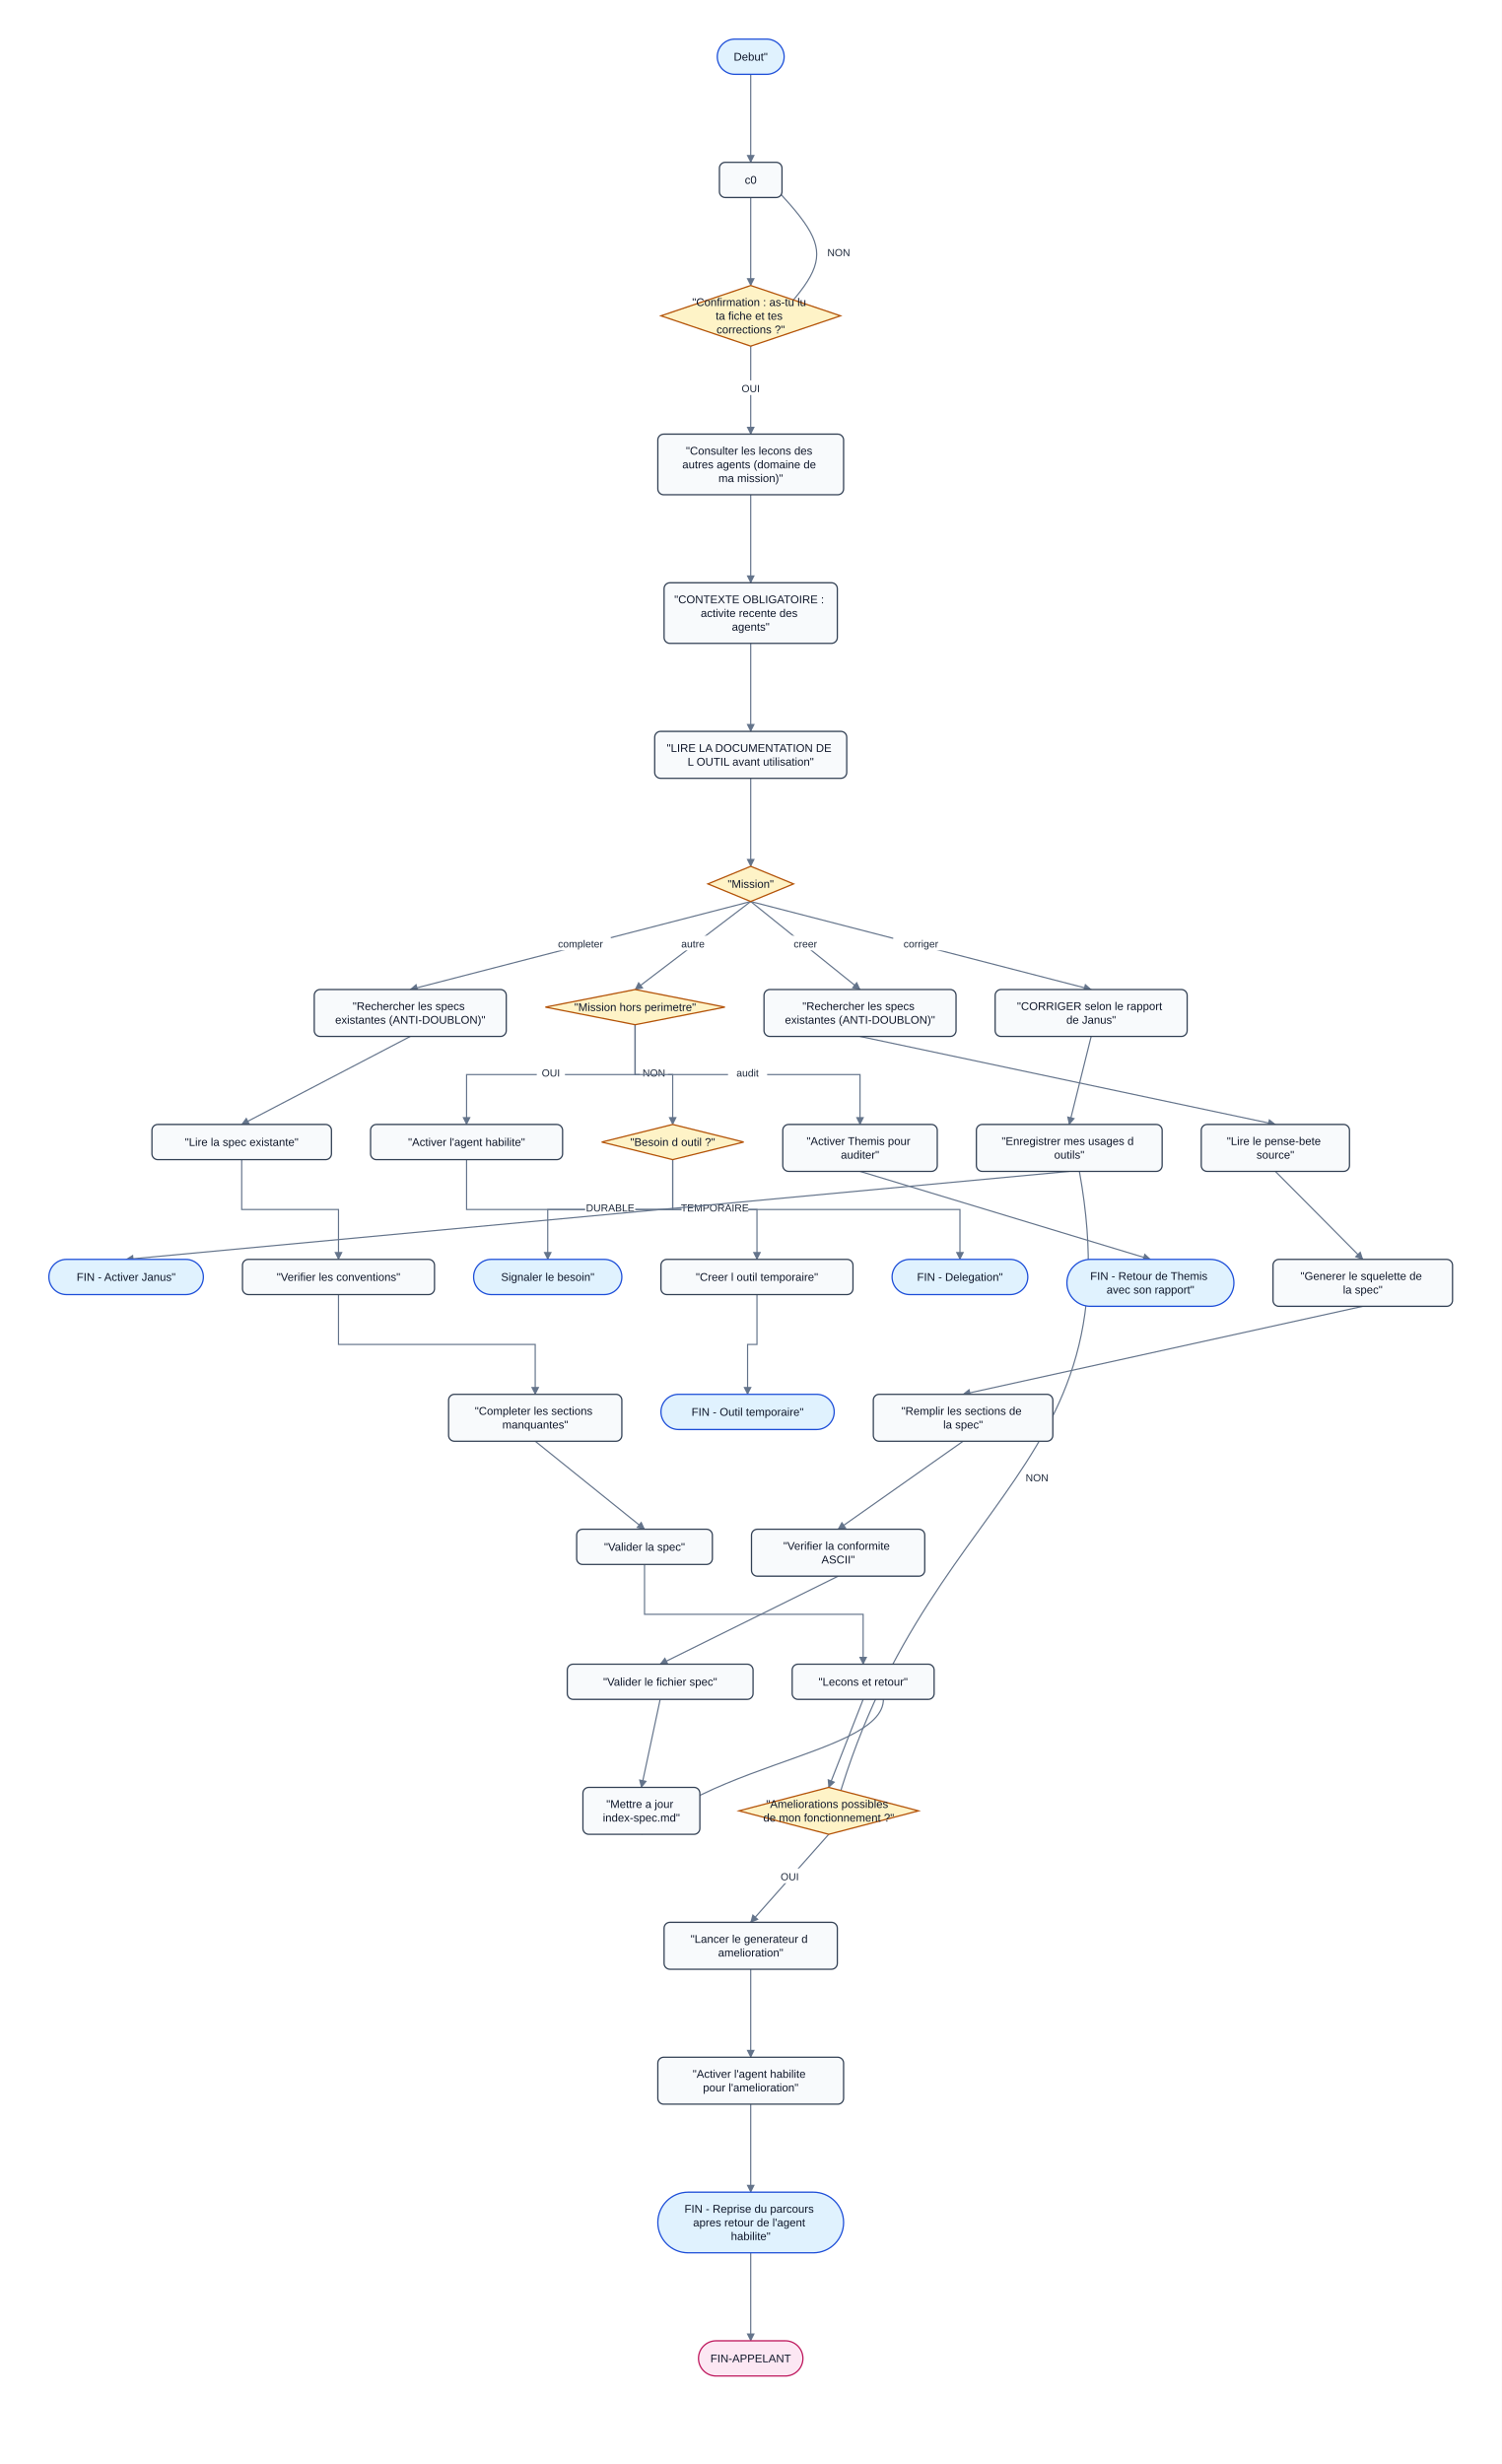
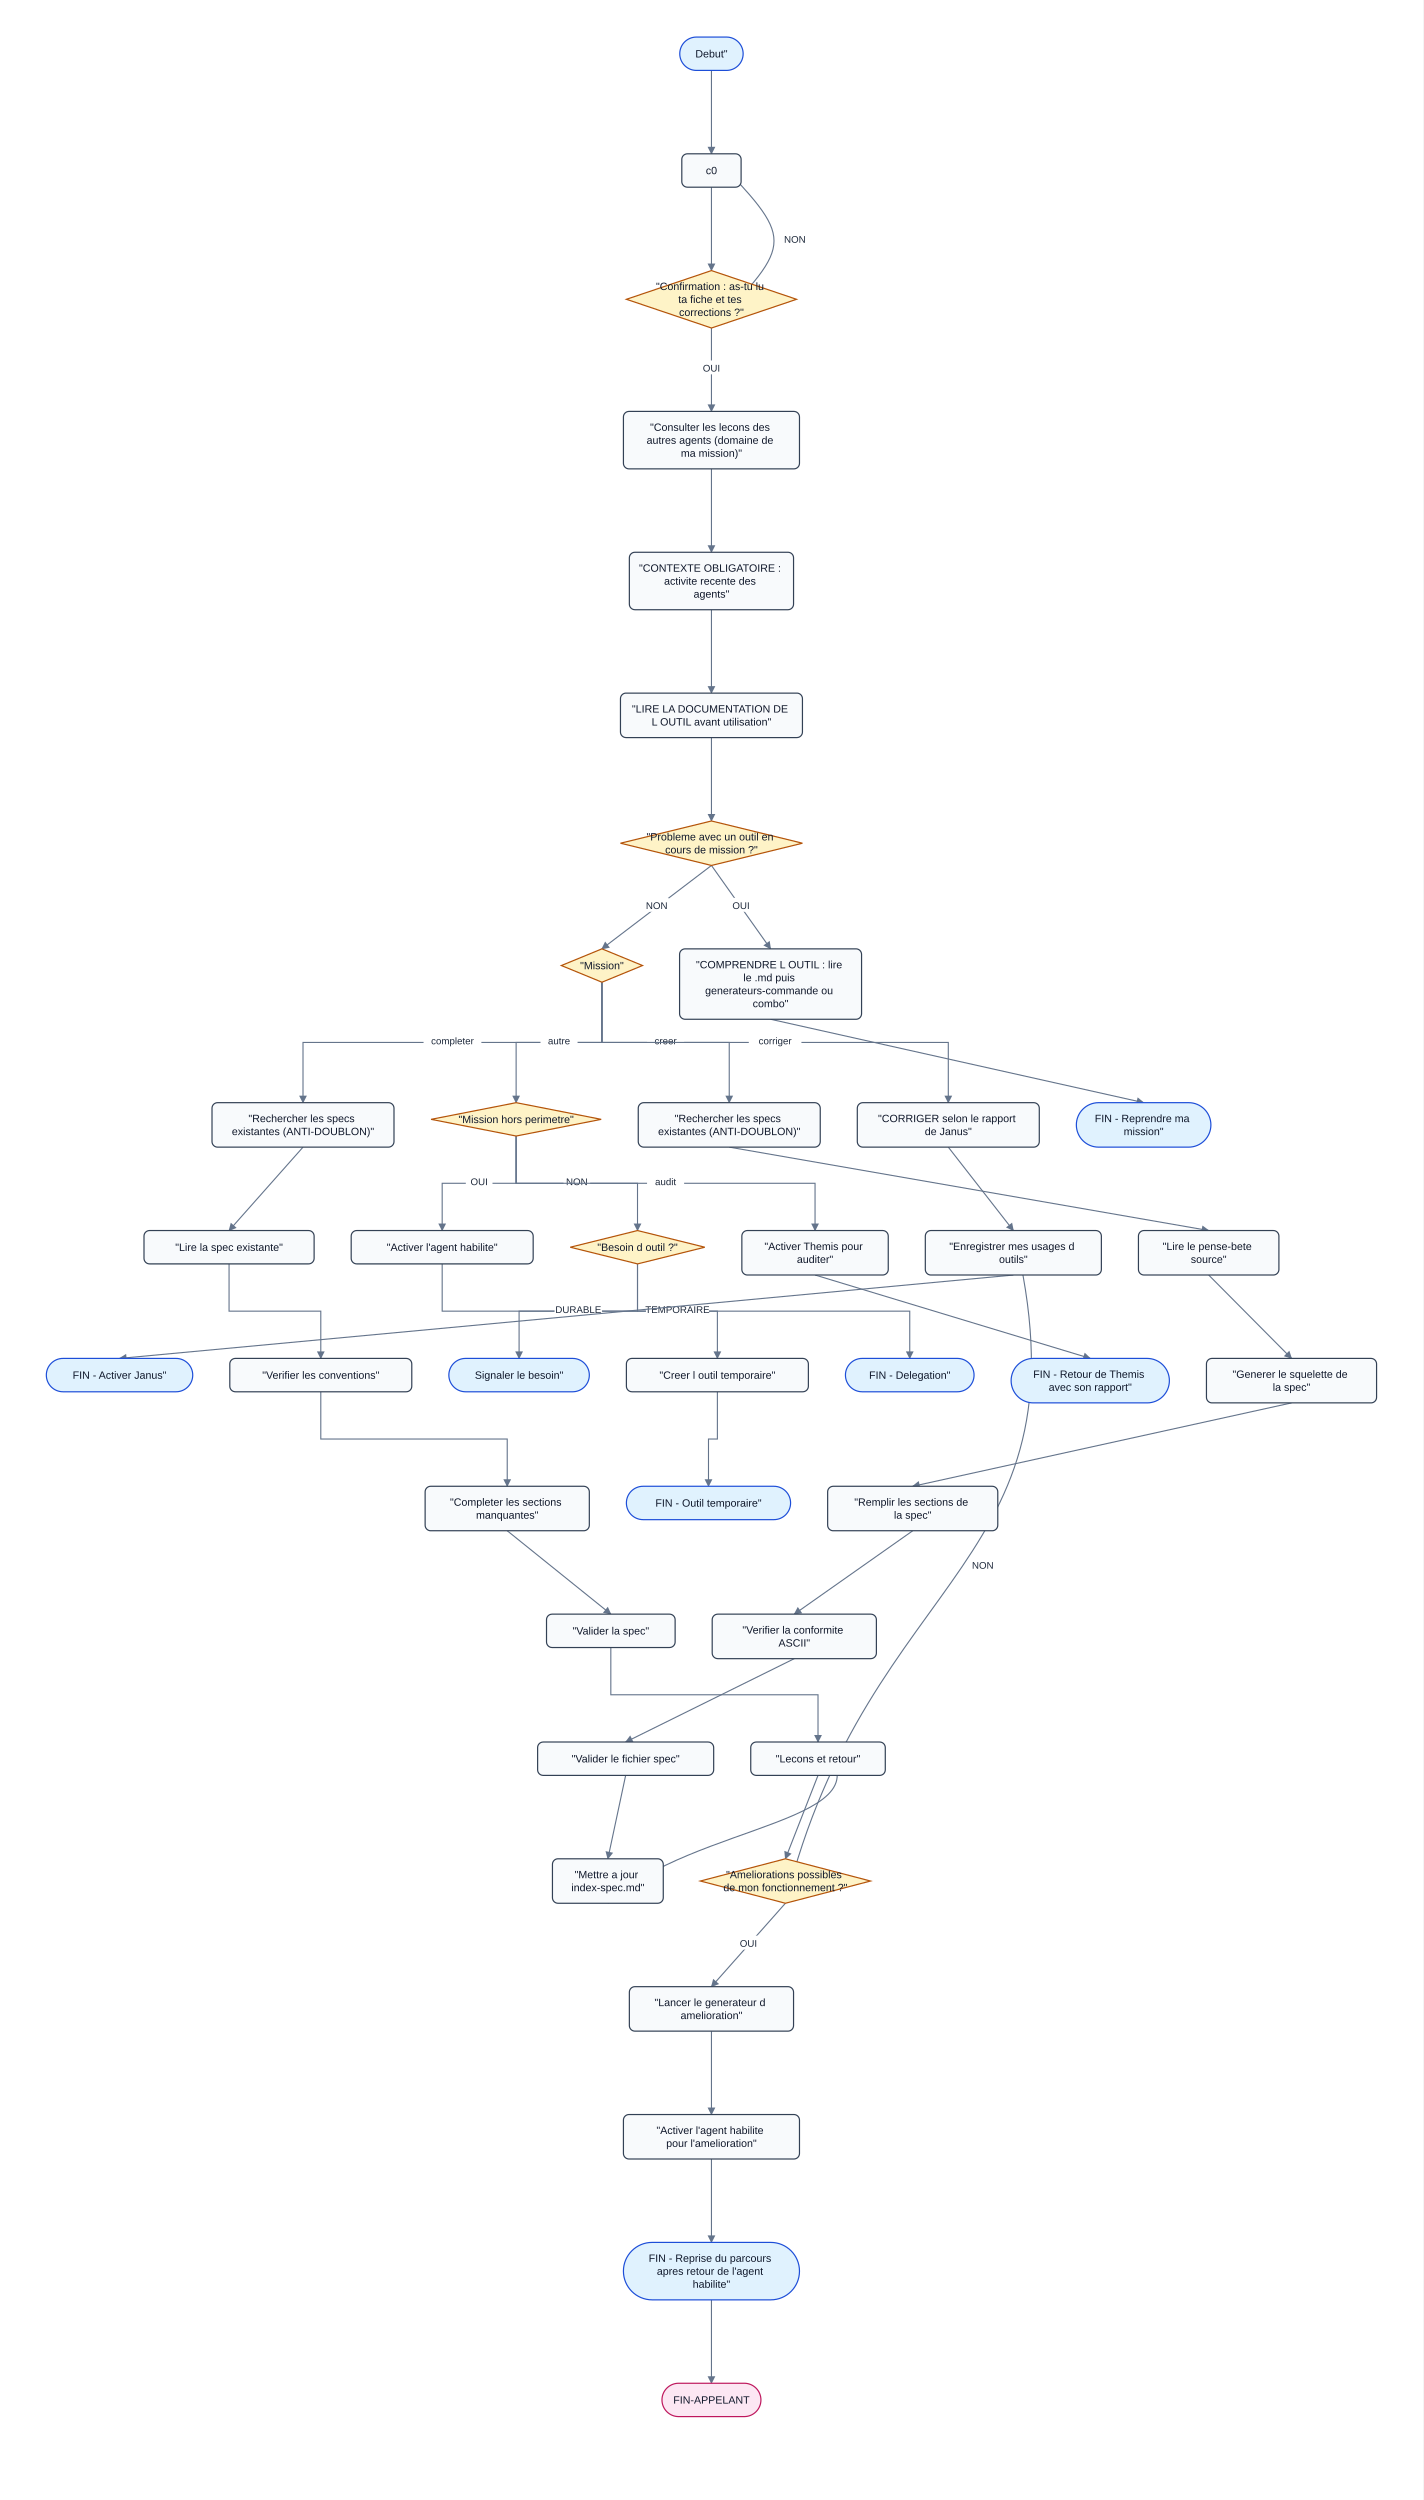
- <svg xmlns="http://www.w3.org/2000/svg" width="1536" height="2520" viewBox="0 0 1536 2520" font-family="Arial, Helvetica, sans-serif">
+ <svg xmlns="http://www.w3.org/2000/svg" width="1536" height="2698" viewBox="0 0 1536 2698" font-family="Arial, Helvetica, sans-serif">
  <defs>
    <marker id="fleche" viewBox="0 0 10 10" refX="9" refY="5" markerWidth="7" markerHeight="7" orient="auto-start-reverse">
      <path d="M 0 0 L 10 5 L 0 10 z" fill="#64748b" />
    </marker>
  </defs>
-   <rect width="1536" height="2520" fill="#ffffff" />
+   <rect width="1536" height="2698" fill="#ffffff" />
  <path d="M 767.8 76.0 L 767.8 166.0" fill="none" stroke="#64748b" stroke-width="1.2" marker-end="url(#fleche)" />
  <path d="M 767.8 202.0 L 767.8 292.0" fill="none" stroke="#64748b" stroke-width="1.2" marker-end="url(#fleche)" />
  <path d="M 767.8 354.0 L 767.8 444.0" fill="none" stroke="#64748b" stroke-width="1.2" marker-end="url(#fleche)" />
  <rect x="753.4" y="389.0" width="28.8" height="15" rx="3" fill="#ffffff" stroke="none" />
  <text x="767.8" y="401.0" text-anchor="middle" font-size="10.5" fill="#1e293b">OUI</text>
  <path d="M 767.8 354.0 C 857.8 260.0, 857.8 260.0, 767.8 166.0" fill="none" stroke="#64748b" stroke-width="1.2" marker-end="url(#fleche)" />
  <rect x="843.4" y="250.0" width="28.8" height="15" rx="3" fill="#ffffff" stroke="none" />
  <text x="857.8" y="262.0" text-anchor="middle" font-size="10.5" fill="#1e293b">NON</text>
  <path d="M 767.8 658.0 L 767.8 748.0" fill="none" stroke="#64748b" stroke-width="1.2" marker-end="url(#fleche)" />
  <path d="M 767.8 796.0 L 767.8 886.0" fill="none" stroke="#64748b" stroke-width="1.2" marker-end="url(#fleche)" />
  <path d="M 767.8 506.0 L 767.8 596.0" fill="none" stroke="#64748b" stroke-width="1.2" marker-end="url(#fleche)" />
-   <path d="M 767.8 922.0 L 879.6 1012.0" fill="none" stroke="#64748b" stroke-width="1.2" marker-end="url(#fleche)" />
-   <rect x="803.7" y="957.0" width="40.0" height="15" rx="3" fill="#ffffff" stroke="none" />
-   <text x="823.7" y="969.0" text-anchor="middle" font-size="10.5" fill="#1e293b">creer</text>
-   <path d="M 767.8 922.0 L 419.6 1012.0" fill="none" stroke="#64748b" stroke-width="1.2" marker-end="url(#fleche)" />
-   <rect x="562.5" y="957.0" width="62.4" height="15" rx="3" fill="#ffffff" stroke="none" />
-   <text x="593.7" y="969.0" text-anchor="middle" font-size="10.5" fill="#1e293b">completer</text>
-   <path d="M 767.8 922.0 L 649.6 1012.0" fill="none" stroke="#64748b" stroke-width="1.2" marker-end="url(#fleche)" />
-   <rect x="688.7" y="957.0" width="40.0" height="15" rx="3" fill="#ffffff" stroke="none" />
-   <text x="708.7" y="969.0" text-anchor="middle" font-size="10.5" fill="#1e293b">autre</text>
-   <path d="M 767.8 922.0 L 1116.0 1012.0" fill="none" stroke="#64748b" stroke-width="1.2" marker-end="url(#fleche)" />
-   <rect x="913.5" y="957.0" width="56.8" height="15" rx="3" fill="#ffffff" stroke="none" />
-   <text x="941.9" y="969.0" text-anchor="middle" font-size="10.5" fill="#1e293b">corriger</text>
-   <path d="M 419.6 1060.0 L 247.2 1150.0" fill="none" stroke="#64748b" stroke-width="1.2" marker-end="url(#fleche)" />
-   <path d="M 247.2 1186.0 V 1237.0 H 346.2 V 1288.0" fill="none" stroke="#64748b" stroke-width="1.2" marker-end="url(#fleche)" />
-   <path d="M 346.2 1324.0 V 1375.0 H 547.4 V 1426.0" fill="none" stroke="#64748b" stroke-width="1.2" marker-end="url(#fleche)" />
-   <path d="M 547.4 1474.0 L 659.2 1564.0" fill="none" stroke="#64748b" stroke-width="1.2" marker-end="url(#fleche)" />
-   <path d="M 659.2 1600.0 V 1651.0 H 882.8 V 1702.0" fill="none" stroke="#64748b" stroke-width="1.2" marker-end="url(#fleche)" />
-   <path d="M 649.6 1048.0 V 1099.0 H 477.2 V 1150.0" fill="none" stroke="#64748b" stroke-width="1.2" marker-end="url(#fleche)" />
-   <rect x="549.0" y="1089.0" width="28.8" height="15" rx="3" fill="#ffffff" stroke="none" />
-   <text x="563.4" y="1101.0" text-anchor="middle" font-size="10.5" fill="#1e293b">OUI</text>
-   <path d="M 649.6 1048.0 V 1099.0 H 688.0 V 1150.0" fill="none" stroke="#64748b" stroke-width="1.2" marker-end="url(#fleche)" />
-   <rect x="654.4" y="1089.0" width="28.8" height="15" rx="3" fill="#ffffff" stroke="none" />
-   <text x="668.8" y="1101.0" text-anchor="middle" font-size="10.5" fill="#1e293b">NON</text>
-   <path d="M 649.6 1048.0 V 1099.0 H 879.6 V 1150.0" fill="none" stroke="#64748b" stroke-width="1.2" marker-end="url(#fleche)" />
-   <rect x="744.6" y="1089.0" width="40.0" height="15" rx="3" fill="#ffffff" stroke="none" />
-   <text x="764.6" y="1101.0" text-anchor="middle" font-size="10.5" fill="#1e293b">audit</text>
-   <path d="M 477.2 1186.0 V 1237.0 H 981.8 V 1288.0" fill="none" stroke="#64748b" stroke-width="1.2" marker-end="url(#fleche)" />
-   <path d="M 879.6 1060.0 L 1304.4 1150.0" fill="none" stroke="#64748b" stroke-width="1.2" marker-end="url(#fleche)" />
-   <path d="M 688.0 1186.0 V 1237.0 H 774.2 V 1288.0" fill="none" stroke="#64748b" stroke-width="1.2" marker-end="url(#fleche)" />
-   <rect x="697.1" y="1227.0" width="68.0" height="15" rx="3" fill="#ffffff" stroke="none" />
-   <text x="731.1" y="1239.0" text-anchor="middle" font-size="10.5" fill="#1e293b">TEMPORAIRE</text>
-   <path d="M 688.0 1186.0 V 1237.0 H 560.2 V 1288.0" fill="none" stroke="#64748b" stroke-width="1.2" marker-end="url(#fleche)" />
-   <rect x="598.5" y="1227.0" width="51.2" height="15" rx="3" fill="#ffffff" stroke="none" />
-   <text x="624.1" y="1239.0" text-anchor="middle" font-size="10.5" fill="#1e293b">DURABLE</text>
-   <path d="M 774.2 1324.0 V 1375.0 H 764.6 V 1426.0" fill="none" stroke="#64748b" stroke-width="1.2" marker-end="url(#fleche)" />
-   <path d="M 879.6 1198.0 L 1176.6 1288.0" fill="none" stroke="#64748b" stroke-width="1.2" marker-end="url(#fleche)" />
-   <path d="M 1093.6 1198.0 L 129.0 1288.0" fill="none" stroke="#64748b" stroke-width="1.2" marker-end="url(#fleche)" />
-   <path d="M 1304.4 1198.0 L 1393.8 1288.0" fill="none" stroke="#64748b" stroke-width="1.2" marker-end="url(#fleche)" />
-   <path d="M 1393.8 1336.0 L 985.0 1426.0" fill="none" stroke="#64748b" stroke-width="1.2" marker-end="url(#fleche)" />
-   <path d="M 985.0 1474.0 L 857.2 1564.0" fill="none" stroke="#64748b" stroke-width="1.2" marker-end="url(#fleche)" />
-   <path d="M 857.2 1612.0 L 675.2 1702.0" fill="none" stroke="#64748b" stroke-width="1.2" marker-end="url(#fleche)" />
-   <path d="M 675.2 1738.0 L 656.0 1828.0" fill="none" stroke="#64748b" stroke-width="1.2" marker-end="url(#fleche)" />
-   <path d="M 656.0 1876.0 C 746.0 1789.0, 972.8 1789.0, 882.8 1702.0" fill="none" stroke="#64748b" stroke-width="1.2" marker-end="url(#fleche)" />
-   <path d="M 882.8 1738.0 L 847.6 1828.0" fill="none" stroke="#64748b" stroke-width="1.2" marker-end="url(#fleche)" />
-   <path d="M 847.6 1876.0 L 767.8 1966.0" fill="none" stroke="#64748b" stroke-width="1.2" marker-end="url(#fleche)" />
-   <rect x="793.3" y="1911.0" width="28.8" height="15" rx="3" fill="#ffffff" stroke="none" />
-   <text x="807.7" y="1923.0" text-anchor="middle" font-size="10.5" fill="#1e293b">OUI</text>
-   <path d="M 847.6 1876.0 C 937.6 1513.0, 1183.6 1513.0, 1093.6 1150.0" fill="none" stroke="#64748b" stroke-width="1.2" marker-end="url(#fleche)" />
-   <rect x="1046.2" y="1503.0" width="28.8" height="15" rx="3" fill="#ffffff" stroke="none" />
-   <text x="1060.6" y="1515.0" text-anchor="middle" font-size="10.5" fill="#1e293b">NON</text>
-   <path d="M 767.8 2014.0 L 767.8 2104.0" fill="none" stroke="#64748b" stroke-width="1.2" marker-end="url(#fleche)" />
-   <path d="M 767.8 2152.0 L 767.8 2242.0" fill="none" stroke="#64748b" stroke-width="1.2" marker-end="url(#fleche)" />
-   <path d="M 767.8 2304.0 L 767.8 2394.0" fill="none" stroke="#64748b" stroke-width="1.2" marker-end="url(#fleche)" />
-   <path d="M 1116.0 1060.0 L 1093.6 1150.0" fill="none" stroke="#64748b" stroke-width="1.2" marker-end="url(#fleche)" />
+   <path d="M 649.6 1060.0 V 1125.0 H 787.0 V 1190.0" fill="none" stroke="#64748b" stroke-width="1.2" marker-end="url(#fleche)" />
+   <rect x="698.3" y="1115.0" width="40.0" height="15" rx="3" fill="#ffffff" stroke="none" />
+   <text x="718.3" y="1127.0" text-anchor="middle" font-size="10.5" fill="#1e293b">creer</text>
+   <path d="M 649.6 1060.0 V 1125.0 H 327.0 V 1190.0" fill="none" stroke="#64748b" stroke-width="1.2" marker-end="url(#fleche)" />
+   <rect x="457.1" y="1115.0" width="62.4" height="15" rx="3" fill="#ffffff" stroke="none" />
+   <text x="488.3" y="1127.0" text-anchor="middle" font-size="10.5" fill="#1e293b">completer</text>
+   <path d="M 649.6 1060.0 V 1125.0 H 557.0 V 1190.0" fill="none" stroke="#64748b" stroke-width="1.2" marker-end="url(#fleche)" />
+   <rect x="583.3" y="1115.0" width="40.0" height="15" rx="3" fill="#ffffff" stroke="none" />
+   <text x="603.3" y="1127.0" text-anchor="middle" font-size="10.5" fill="#1e293b">autre</text>
+   <path d="M 649.6 1060.0 V 1125.0 H 1023.4 V 1190.0" fill="none" stroke="#64748b" stroke-width="1.2" marker-end="url(#fleche)" />
+   <rect x="808.1" y="1115.0" width="56.8" height="15" rx="3" fill="#ffffff" stroke="none" />
+   <text x="836.5" y="1127.0" text-anchor="middle" font-size="10.5" fill="#1e293b">corriger</text>
+   <path d="M 327.0 1238.0 L 247.2 1328.0" fill="none" stroke="#64748b" stroke-width="1.2" marker-end="url(#fleche)" />
+   <path d="M 247.2 1364.0 V 1415.0 H 346.2 V 1466.0" fill="none" stroke="#64748b" stroke-width="1.2" marker-end="url(#fleche)" />
+   <path d="M 346.2 1502.0 V 1553.0 H 547.4 V 1604.0" fill="none" stroke="#64748b" stroke-width="1.2" marker-end="url(#fleche)" />
+   <path d="M 547.4 1652.0 L 659.2 1742.0" fill="none" stroke="#64748b" stroke-width="1.2" marker-end="url(#fleche)" />
+   <path d="M 659.2 1778.0 V 1829.0 H 882.8 V 1880.0" fill="none" stroke="#64748b" stroke-width="1.2" marker-end="url(#fleche)" />
+   <path d="M 557.0 1226.0 V 1277.0 H 477.2 V 1328.0" fill="none" stroke="#64748b" stroke-width="1.2" marker-end="url(#fleche)" />
+   <rect x="502.7" y="1267.0" width="28.8" height="15" rx="3" fill="#ffffff" stroke="none" />
+   <text x="517.1" y="1279.0" text-anchor="middle" font-size="10.5" fill="#1e293b">OUI</text>
+   <path d="M 557.0 1226.0 V 1277.0 H 688.0 V 1328.0" fill="none" stroke="#64748b" stroke-width="1.2" marker-end="url(#fleche)" />
+   <rect x="608.1" y="1267.0" width="28.8" height="15" rx="3" fill="#ffffff" stroke="none" />
+   <text x="622.5" y="1279.0" text-anchor="middle" font-size="10.5" fill="#1e293b">NON</text>
+   <path d="M 557.0 1226.0 V 1277.0 H 879.6 V 1328.0" fill="none" stroke="#64748b" stroke-width="1.2" marker-end="url(#fleche)" />
+   <rect x="698.3" y="1267.0" width="40.0" height="15" rx="3" fill="#ffffff" stroke="none" />
+   <text x="718.3" y="1279.0" text-anchor="middle" font-size="10.5" fill="#1e293b">audit</text>
+   <path d="M 477.2 1364.0 V 1415.0 H 981.8 V 1466.0" fill="none" stroke="#64748b" stroke-width="1.2" marker-end="url(#fleche)" />
+   <path d="M 787.0 1238.0 L 1304.4 1328.0" fill="none" stroke="#64748b" stroke-width="1.2" marker-end="url(#fleche)" />
+   <path d="M 688.0 1364.0 V 1415.0 H 774.2 V 1466.0" fill="none" stroke="#64748b" stroke-width="1.2" marker-end="url(#fleche)" />
+   <rect x="697.1" y="1405.0" width="68.0" height="15" rx="3" fill="#ffffff" stroke="none" />
+   <text x="731.1" y="1417.0" text-anchor="middle" font-size="10.5" fill="#1e293b">TEMPORAIRE</text>
+   <path d="M 688.0 1364.0 V 1415.0 H 560.2 V 1466.0" fill="none" stroke="#64748b" stroke-width="1.2" marker-end="url(#fleche)" />
+   <rect x="598.5" y="1405.0" width="51.2" height="15" rx="3" fill="#ffffff" stroke="none" />
+   <text x="624.1" y="1417.0" text-anchor="middle" font-size="10.5" fill="#1e293b">DURABLE</text>
+   <path d="M 774.2 1502.0 V 1553.0 H 764.6 V 1604.0" fill="none" stroke="#64748b" stroke-width="1.2" marker-end="url(#fleche)" />
+   <path d="M 879.6 1376.0 L 1176.6 1466.0" fill="none" stroke="#64748b" stroke-width="1.2" marker-end="url(#fleche)" />
+   <path d="M 1093.6 1376.0 L 129.0 1466.0" fill="none" stroke="#64748b" stroke-width="1.2" marker-end="url(#fleche)" />
+   <path d="M 1304.4 1376.0 L 1393.8 1466.0" fill="none" stroke="#64748b" stroke-width="1.2" marker-end="url(#fleche)" />
+   <path d="M 1393.8 1514.0 L 985.0 1604.0" fill="none" stroke="#64748b" stroke-width="1.2" marker-end="url(#fleche)" />
+   <path d="M 985.0 1652.0 L 857.2 1742.0" fill="none" stroke="#64748b" stroke-width="1.2" marker-end="url(#fleche)" />
+   <path d="M 857.2 1790.0 L 675.2 1880.0" fill="none" stroke="#64748b" stroke-width="1.2" marker-end="url(#fleche)" />
+   <path d="M 675.2 1916.0 L 656.0 2006.0" fill="none" stroke="#64748b" stroke-width="1.2" marker-end="url(#fleche)" />
+   <path d="M 656.0 2054.0 C 746.0 1967.0, 972.8 1967.0, 882.8 1880.0" fill="none" stroke="#64748b" stroke-width="1.2" marker-end="url(#fleche)" />
+   <path d="M 882.8 1916.0 L 847.6 2006.0" fill="none" stroke="#64748b" stroke-width="1.2" marker-end="url(#fleche)" />
+   <path d="M 847.6 2054.0 L 767.8 2144.0" fill="none" stroke="#64748b" stroke-width="1.2" marker-end="url(#fleche)" />
+   <rect x="793.3" y="2089.0" width="28.8" height="15" rx="3" fill="#ffffff" stroke="none" />
+   <text x="807.7" y="2101.0" text-anchor="middle" font-size="10.5" fill="#1e293b">OUI</text>
+   <path d="M 847.6 2054.0 C 937.6 1691.0, 1183.6 1691.0, 1093.6 1328.0" fill="none" stroke="#64748b" stroke-width="1.2" marker-end="url(#fleche)" />
+   <rect x="1046.2" y="1681.0" width="28.8" height="15" rx="3" fill="#ffffff" stroke="none" />
+   <text x="1060.6" y="1693.0" text-anchor="middle" font-size="10.5" fill="#1e293b">NON</text>
+   <path d="M 767.8 2192.0 L 767.8 2282.0" fill="none" stroke="#64748b" stroke-width="1.2" marker-end="url(#fleche)" />
+   <path d="M 767.8 2330.0 L 767.8 2420.0" fill="none" stroke="#64748b" stroke-width="1.2" marker-end="url(#fleche)" />
+   <path d="M 767.8 2482.0 L 767.8 2572.0" fill="none" stroke="#64748b" stroke-width="1.2" marker-end="url(#fleche)" />
+   <path d="M 1023.4 1238.0 L 1093.6 1328.0" fill="none" stroke="#64748b" stroke-width="1.2" marker-end="url(#fleche)" />
+   <path d="M 767.8 934.0 L 831.6 1024.0" fill="none" stroke="#64748b" stroke-width="1.2" marker-end="url(#fleche)" />
+   <rect x="785.3" y="969.0" width="28.8" height="15" rx="3" fill="#ffffff" stroke="none" />
+   <text x="799.7" y="981.0" text-anchor="middle" font-size="10.5" fill="#1e293b">OUI</text>
+   <path d="M 767.8 934.0 L 649.6 1024.0" fill="none" stroke="#64748b" stroke-width="1.2" marker-end="url(#fleche)" />
+   <rect x="694.3" y="969.0" width="28.8" height="15" rx="3" fill="#ffffff" stroke="none" />
+   <text x="708.7" y="981.0" text-anchor="middle" font-size="10.5" fill="#1e293b">NON</text>
+   <path d="M 831.6 1100.0 L 1234.2 1190.0" fill="none" stroke="#64748b" stroke-width="1.2" marker-end="url(#fleche)" />
  <rect x="733.6" y="40.0" width="68.4" height="36.0" rx="18.0" fill="#e0f2fe" stroke="#1d4ed8" stroke-width="1.3" />
  <text x="767.8" y="62.0" text-anchor="middle" font-size="11.5" fill="#0f172a">
    <tspan x="767.8" dy="0">Debut"</tspan>
  </text>
  <rect x="735.8" y="166.0" width="64.0" height="36.0" rx="6.0" fill="#f8fafc" stroke="#334155" stroke-width="1.3" />
  <text x="767.8" y="188.0" text-anchor="middle" font-size="11.5" fill="#0f172a">
    <tspan x="767.8" dy="0">c0</tspan>
  </text>
  <path d="M 767.8 292.0 L 859.6 323.0 L 767.8 354.0 L 676.0 323.0 Z" fill="#fef3c7" stroke="#b45309" stroke-width="1.3" />
  <text x="767.8" y="313.0" text-anchor="middle" font-size="11.5" fill="#0f172a">
    <tspan x="767.8" dy="0">"Confirmation : as-tu lu</tspan>
    <tspan x="767.8" dy="14">ta fiche et tes</tspan>
    <tspan x="767.8" dy="14">corrections ?"</tspan>
  </text>
  <rect x="679.2" y="596.0" width="177.2" height="62.0" rx="6.0" fill="#f8fafc" stroke="#334155" stroke-width="1.3" />
  <text x="767.8" y="617.0" text-anchor="middle" font-size="11.5" fill="#0f172a">
    <tspan x="767.8" dy="0">"CONTEXTE OBLIGATOIRE :</tspan>
    <tspan x="767.8" dy="14">activite recente des</tspan>
    <tspan x="767.8" dy="14">agents"</tspan>
  </text>
  <rect x="669.6" y="748.0" width="196.4" height="48.0" rx="6.0" fill="#f8fafc" stroke="#334155" stroke-width="1.3" />
  <text x="767.8" y="769.0" text-anchor="middle" font-size="11.5" fill="#0f172a">
    <tspan x="767.8" dy="0">"LIRE LA DOCUMENTATION DE</tspan>
    <tspan x="767.8" dy="14">L OUTIL avant utilisation"</tspan>
  </text>
  <rect x="672.8" y="444.0" width="190.0" height="62.0" rx="6.0" fill="#f8fafc" stroke="#334155" stroke-width="1.3" />
  <text x="767.8" y="465.0" text-anchor="middle" font-size="11.5" fill="#0f172a">
    <tspan x="767.8" dy="0">"Consulter les lecons des</tspan>
    <tspan x="767.8" dy="14">autres agents (domaine de</tspan>
    <tspan x="767.8" dy="14">ma mission)"</tspan>
  </text>
-   <path d="M 767.8 886.0 L 811.6 904.0 L 767.8 922.0 L 724.0 904.0 Z" fill="#fef3c7" stroke="#b45309" stroke-width="1.3" />
-   <text x="767.8" y="908.0" text-anchor="middle" font-size="11.5" fill="#0f172a">
-     <tspan x="767.8" dy="0">"Mission"</tspan>
-   </text>
-   <rect x="50.0" y="1288.0" width="158.0" height="36.0" rx="18.0" fill="#e0f2fe" stroke="#1d4ed8" stroke-width="1.3" />
-   <text x="129.0" y="1310.0" text-anchor="middle" font-size="11.5" fill="#0f172a">
+   <path d="M 649.6 1024.0 L 693.4 1042.0 L 649.6 1060.0 L 605.8 1042.0 Z" fill="#fef3c7" stroke="#b45309" stroke-width="1.3" />
+   <text x="649.6" y="1046.0" text-anchor="middle" font-size="11.5" fill="#0f172a">
+     <tspan x="649.6" dy="0">"Mission"</tspan>
+   </text>
+   <rect x="50.0" y="1466.0" width="158.0" height="36.0" rx="18.0" fill="#e0f2fe" stroke="#1d4ed8" stroke-width="1.3" />
+   <text x="129.0" y="1488.0" text-anchor="middle" font-size="11.5" fill="#0f172a">
    <tspan x="129.0" dy="0">FIN - Activer Janus"</tspan>
  </text>
-   <rect x="321.4" y="1012.0" width="196.4" height="48.0" rx="6.0" fill="#f8fafc" stroke="#334155" stroke-width="1.3" />
-   <text x="419.6" y="1033.0" text-anchor="middle" font-size="11.5" fill="#0f172a">
-     <tspan x="419.6" dy="0">"Rechercher les specs</tspan>
-     <tspan x="419.6" dy="14">existantes (ANTI-DOUBLON)"</tspan>
-   </text>
-   <rect x="155.4" y="1150.0" width="183.6" height="36.0" rx="6.0" fill="#f8fafc" stroke="#334155" stroke-width="1.3" />
-   <text x="247.2" y="1172.0" text-anchor="middle" font-size="11.5" fill="#0f172a">
+   <rect x="228.8" y="1190.0" width="196.4" height="48.0" rx="6.0" fill="#f8fafc" stroke="#334155" stroke-width="1.3" />
+   <text x="327.0" y="1211.0" text-anchor="middle" font-size="11.5" fill="#0f172a">
+     <tspan x="327.0" dy="0">"Rechercher les specs</tspan>
+     <tspan x="327.0" dy="14">existantes (ANTI-DOUBLON)"</tspan>
+   </text>
+   <rect x="155.4" y="1328.0" width="183.6" height="36.0" rx="6.0" fill="#f8fafc" stroke="#334155" stroke-width="1.3" />
+   <text x="247.2" y="1350.0" text-anchor="middle" font-size="11.5" fill="#0f172a">
    <tspan x="247.2" dy="0">"Lire la spec existante"</tspan>
  </text>
-   <rect x="248.0" y="1288.0" width="196.4" height="36.0" rx="6.0" fill="#f8fafc" stroke="#334155" stroke-width="1.3" />
-   <text x="346.2" y="1310.0" text-anchor="middle" font-size="11.5" fill="#0f172a">
+   <rect x="248.0" y="1466.0" width="196.4" height="36.0" rx="6.0" fill="#f8fafc" stroke="#334155" stroke-width="1.3" />
+   <text x="346.2" y="1488.0" text-anchor="middle" font-size="11.5" fill="#0f172a">
    <tspan x="346.2" dy="0">"Verifier les conventions"</tspan>
  </text>
-   <rect x="458.8" y="1426.0" width="177.2" height="48.0" rx="6.0" fill="#f8fafc" stroke="#334155" stroke-width="1.3" />
-   <text x="547.4" y="1447.0" text-anchor="middle" font-size="11.5" fill="#0f172a">
+   <rect x="458.8" y="1604.0" width="177.2" height="48.0" rx="6.0" fill="#f8fafc" stroke="#334155" stroke-width="1.3" />
+   <text x="547.4" y="1625.0" text-anchor="middle" font-size="11.5" fill="#0f172a">
    <tspan x="547.4" dy="0">"Completer les sections</tspan>
    <tspan x="547.4" dy="14">manquantes"</tspan>
  </text>
-   <rect x="589.8" y="1564.0" width="138.8" height="36.0" rx="6.0" fill="#f8fafc" stroke="#334155" stroke-width="1.3" />
-   <text x="659.2" y="1586.0" text-anchor="middle" font-size="11.5" fill="#0f172a">
+   <rect x="589.8" y="1742.0" width="138.8" height="36.0" rx="6.0" fill="#f8fafc" stroke="#334155" stroke-width="1.3" />
+   <text x="659.2" y="1764.0" text-anchor="middle" font-size="11.5" fill="#0f172a">
    <tspan x="659.2" dy="0">"Valider la spec"</tspan>
  </text>
-   <path d="M 649.6 1012.0 L 741.4 1030.0 L 649.6 1048.0 L 557.8 1030.0 Z" fill="#fef3c7" stroke="#b45309" stroke-width="1.3" />
-   <text x="649.6" y="1034.0" text-anchor="middle" font-size="11.5" fill="#0f172a">
-     <tspan x="649.6" dy="0">"Mission hors perimetre"</tspan>
-   </text>
-   <rect x="379.0" y="1150.0" width="196.4" height="36.0" rx="6.0" fill="#f8fafc" stroke="#334155" stroke-width="1.3" />
-   <text x="477.2" y="1172.0" text-anchor="middle" font-size="11.5" fill="#0f172a">
+   <path d="M 557.0 1190.0 L 648.8 1208.0 L 557.0 1226.0 L 465.2 1208.0 Z" fill="#fef3c7" stroke="#b45309" stroke-width="1.3" />
+   <text x="557.0" y="1212.0" text-anchor="middle" font-size="11.5" fill="#0f172a">
+     <tspan x="557.0" dy="0">"Mission hors perimetre"</tspan>
+   </text>
+   <rect x="379.0" y="1328.0" width="196.4" height="36.0" rx="6.0" fill="#f8fafc" stroke="#334155" stroke-width="1.3" />
+   <text x="477.2" y="1350.0" text-anchor="middle" font-size="11.5" fill="#0f172a">
    <tspan x="477.2" dy="0">"Activer l'agent habilite"</tspan>
  </text>
-   <rect x="781.4" y="1012.0" width="196.4" height="48.0" rx="6.0" fill="#f8fafc" stroke="#334155" stroke-width="1.3" />
-   <text x="879.6" y="1033.0" text-anchor="middle" font-size="11.5" fill="#0f172a">
-     <tspan x="879.6" dy="0">"Rechercher les specs</tspan>
-     <tspan x="879.6" dy="14">existantes (ANTI-DOUBLON)"</tspan>
-   </text>
-   <rect x="484.4" y="1288.0" width="151.6" height="36.0" rx="18.0" fill="#e0f2fe" stroke="#1d4ed8" stroke-width="1.3" />
-   <text x="560.2" y="1310.0" text-anchor="middle" font-size="11.5" fill="#0f172a">
+   <rect x="688.8" y="1190.0" width="196.4" height="48.0" rx="6.0" fill="#f8fafc" stroke="#334155" stroke-width="1.3" />
+   <text x="787.0" y="1211.0" text-anchor="middle" font-size="11.5" fill="#0f172a">
+     <tspan x="787.0" dy="0">"Rechercher les specs</tspan>
+     <tspan x="787.0" dy="14">existantes (ANTI-DOUBLON)"</tspan>
+   </text>
+   <rect x="484.4" y="1466.0" width="151.6" height="36.0" rx="18.0" fill="#e0f2fe" stroke="#1d4ed8" stroke-width="1.3" />
+   <text x="560.2" y="1488.0" text-anchor="middle" font-size="11.5" fill="#0f172a">
    <tspan x="560.2" dy="0">Signaler le besoin"</tspan>
  </text>
-   <path d="M 688.0 1150.0 L 760.6 1168.0 L 688.0 1186.0 L 615.4 1168.0 Z" fill="#fef3c7" stroke="#b45309" stroke-width="1.3" />
-   <text x="688.0" y="1172.0" text-anchor="middle" font-size="11.5" fill="#0f172a">
+   <path d="M 688.0 1328.0 L 760.6 1346.0 L 688.0 1364.0 L 615.4 1346.0 Z" fill="#fef3c7" stroke="#b45309" stroke-width="1.3" />
+   <text x="688.0" y="1350.0" text-anchor="middle" font-size="11.5" fill="#0f172a">
    <tspan x="688.0" dy="0">"Besoin d outil ?"</tspan>
  </text>
-   <rect x="676.0" y="1288.0" width="196.4" height="36.0" rx="6.0" fill="#f8fafc" stroke="#334155" stroke-width="1.3" />
-   <text x="774.2" y="1310.0" text-anchor="middle" font-size="11.5" fill="#0f172a">
+   <rect x="676.0" y="1466.0" width="196.4" height="36.0" rx="6.0" fill="#f8fafc" stroke="#334155" stroke-width="1.3" />
+   <text x="774.2" y="1488.0" text-anchor="middle" font-size="11.5" fill="#0f172a">
    <tspan x="774.2" dy="0">"Creer l outil temporaire"</tspan>
  </text>
-   <rect x="676.0" y="1426.0" width="177.2" height="36.0" rx="18.0" fill="#e0f2fe" stroke="#1d4ed8" stroke-width="1.3" />
-   <text x="764.6" y="1448.0" text-anchor="middle" font-size="11.5" fill="#0f172a">
+   <rect x="676.0" y="1604.0" width="177.2" height="36.0" rx="18.0" fill="#e0f2fe" stroke="#1d4ed8" stroke-width="1.3" />
+   <text x="764.6" y="1626.0" text-anchor="middle" font-size="11.5" fill="#0f172a">
    <tspan x="764.6" dy="0">FIN - Outil temporaire"</tspan>
  </text>
-   <rect x="912.4" y="1288.0" width="138.8" height="36.0" rx="18.0" fill="#e0f2fe" stroke="#1d4ed8" stroke-width="1.3" />
-   <text x="981.8" y="1310.0" text-anchor="middle" font-size="11.5" fill="#0f172a">
+   <rect x="912.4" y="1466.0" width="138.8" height="36.0" rx="18.0" fill="#e0f2fe" stroke="#1d4ed8" stroke-width="1.3" />
+   <text x="981.8" y="1488.0" text-anchor="middle" font-size="11.5" fill="#0f172a">
    <tspan x="981.8" dy="0">FIN - Delegation"</tspan>
  </text>
-   <rect x="800.6" y="1150.0" width="158.0" height="48.0" rx="6.0" fill="#f8fafc" stroke="#334155" stroke-width="1.3" />
-   <text x="879.6" y="1171.0" text-anchor="middle" font-size="11.5" fill="#0f172a">
+   <rect x="800.6" y="1328.0" width="158.0" height="48.0" rx="6.0" fill="#f8fafc" stroke="#334155" stroke-width="1.3" />
+   <text x="879.6" y="1349.0" text-anchor="middle" font-size="11.5" fill="#0f172a">
    <tspan x="879.6" dy="0">"Activer Themis pour</tspan>
    <tspan x="879.6" dy="14">auditer"</tspan>
  </text>
-   <rect x="1091.2" y="1288.0" width="170.8" height="48.0" rx="24.0" fill="#e0f2fe" stroke="#1d4ed8" stroke-width="1.3" />
-   <text x="1176.6" y="1309.0" text-anchor="middle" font-size="11.5" fill="#0f172a">
+   <rect x="1091.2" y="1466.0" width="170.8" height="48.0" rx="24.0" fill="#e0f2fe" stroke="#1d4ed8" stroke-width="1.3" />
+   <text x="1176.6" y="1487.0" text-anchor="middle" font-size="11.5" fill="#0f172a">
    <tspan x="1176.6" dy="0">FIN - Retour de Themis</tspan>
    <tspan x="1176.6" dy="14">avec son rapport"</tspan>
  </text>
-   <rect x="998.6" y="1150.0" width="190.0" height="48.0" rx="6.0" fill="#f8fafc" stroke="#334155" stroke-width="1.3" />
-   <text x="1093.6" y="1171.0" text-anchor="middle" font-size="11.5" fill="#0f172a">
+   <rect x="998.6" y="1328.0" width="190.0" height="48.0" rx="6.0" fill="#f8fafc" stroke="#334155" stroke-width="1.3" />
+   <text x="1093.6" y="1349.0" text-anchor="middle" font-size="11.5" fill="#0f172a">
    <tspan x="1093.6" dy="0">"Enregistrer mes usages d</tspan>
    <tspan x="1093.6" dy="14">outils"</tspan>
  </text>
-   <rect x="1228.6" y="1150.0" width="151.6" height="48.0" rx="6.0" fill="#f8fafc" stroke="#334155" stroke-width="1.3" />
-   <text x="1304.4" y="1171.0" text-anchor="middle" font-size="11.5" fill="#0f172a">
+   <rect x="1228.6" y="1328.0" width="151.6" height="48.0" rx="6.0" fill="#f8fafc" stroke="#334155" stroke-width="1.3" />
+   <text x="1304.4" y="1349.0" text-anchor="middle" font-size="11.5" fill="#0f172a">
    <tspan x="1304.4" dy="0">"Lire le pense-bete</tspan>
    <tspan x="1304.4" dy="14">source"</tspan>
  </text>
-   <rect x="1302.0" y="1288.0" width="183.6" height="48.0" rx="6.0" fill="#f8fafc" stroke="#334155" stroke-width="1.3" />
-   <text x="1393.8" y="1309.0" text-anchor="middle" font-size="11.5" fill="#0f172a">
+   <rect x="1302.0" y="1466.0" width="183.6" height="48.0" rx="6.0" fill="#f8fafc" stroke="#334155" stroke-width="1.3" />
+   <text x="1393.8" y="1487.0" text-anchor="middle" font-size="11.5" fill="#0f172a">
    <tspan x="1393.8" dy="0">"Generer le squelette de</tspan>
    <tspan x="1393.8" dy="14">la spec"</tspan>
  </text>
-   <rect x="893.2" y="1426.0" width="183.6" height="48.0" rx="6.0" fill="#f8fafc" stroke="#334155" stroke-width="1.3" />
-   <text x="985.0" y="1447.0" text-anchor="middle" font-size="11.5" fill="#0f172a">
+   <rect x="893.2" y="1604.0" width="183.6" height="48.0" rx="6.0" fill="#f8fafc" stroke="#334155" stroke-width="1.3" />
+   <text x="985.0" y="1625.0" text-anchor="middle" font-size="11.5" fill="#0f172a">
    <tspan x="985.0" dy="0">"Remplir les sections de</tspan>
    <tspan x="985.0" dy="14">la spec"</tspan>
  </text>
-   <rect x="768.6" y="1564.0" width="177.2" height="48.0" rx="6.0" fill="#f8fafc" stroke="#334155" stroke-width="1.3" />
-   <text x="857.2" y="1585.0" text-anchor="middle" font-size="11.5" fill="#0f172a">
+   <rect x="768.6" y="1742.0" width="177.2" height="48.0" rx="6.0" fill="#f8fafc" stroke="#334155" stroke-width="1.3" />
+   <text x="857.2" y="1763.0" text-anchor="middle" font-size="11.5" fill="#0f172a">
    <tspan x="857.2" dy="0">"Verifier la conformite</tspan>
    <tspan x="857.2" dy="14">ASCII"</tspan>
  </text>
-   <rect x="580.2" y="1702.0" width="190.0" height="36.0" rx="6.0" fill="#f8fafc" stroke="#334155" stroke-width="1.3" />
-   <text x="675.2" y="1724.0" text-anchor="middle" font-size="11.5" fill="#0f172a">
+   <rect x="580.2" y="1880.0" width="190.0" height="36.0" rx="6.0" fill="#f8fafc" stroke="#334155" stroke-width="1.3" />
+   <text x="675.2" y="1902.0" text-anchor="middle" font-size="11.5" fill="#0f172a">
    <tspan x="675.2" dy="0">"Valider le fichier spec"</tspan>
  </text>
-   <rect x="596.2" y="1828.0" width="119.6" height="48.0" rx="6.0" fill="#f8fafc" stroke="#334155" stroke-width="1.3" />
-   <text x="656.0" y="1849.0" text-anchor="middle" font-size="11.5" fill="#0f172a">
+   <rect x="596.2" y="2006.0" width="119.6" height="48.0" rx="6.0" fill="#f8fafc" stroke="#334155" stroke-width="1.3" />
+   <text x="656.0" y="2027.0" text-anchor="middle" font-size="11.5" fill="#0f172a">
    <tspan x="656.0" dy="0">"Mettre a jour</tspan>
    <tspan x="656.0" dy="14">index-spec.md"</tspan>
  </text>
-   <rect x="810.2" y="1702.0" width="145.2" height="36.0" rx="6.0" fill="#f8fafc" stroke="#334155" stroke-width="1.3" />
-   <text x="882.8" y="1724.0" text-anchor="middle" font-size="11.5" fill="#0f172a">
+   <rect x="810.2" y="1880.0" width="145.2" height="36.0" rx="6.0" fill="#f8fafc" stroke="#334155" stroke-width="1.3" />
+   <text x="882.8" y="1902.0" text-anchor="middle" font-size="11.5" fill="#0f172a">
    <tspan x="882.8" dy="0">"Lecons et retour"</tspan>
  </text>
-   <path d="M 847.6 1828.0 L 939.4 1852.0 L 847.6 1876.0 L 755.8 1852.0 Z" fill="#fef3c7" stroke="#b45309" stroke-width="1.3" />
-   <text x="847.6" y="1849.0" text-anchor="middle" font-size="11.5" fill="#0f172a">
+   <path d="M 847.6 2006.0 L 939.4 2030.0 L 847.6 2054.0 L 755.8 2030.0 Z" fill="#fef3c7" stroke="#b45309" stroke-width="1.3" />
+   <text x="847.6" y="2027.0" text-anchor="middle" font-size="11.5" fill="#0f172a">
    <tspan x="847.6" dy="0">"Ameliorations possibles</tspan>
    <tspan x="847.6" dy="14">de mon fonctionnement ?"</tspan>
  </text>
-   <rect x="679.2" y="1966.0" width="177.2" height="48.0" rx="6.0" fill="#f8fafc" stroke="#334155" stroke-width="1.3" />
-   <text x="767.8" y="1987.0" text-anchor="middle" font-size="11.5" fill="#0f172a">
+   <rect x="679.2" y="2144.0" width="177.2" height="48.0" rx="6.0" fill="#f8fafc" stroke="#334155" stroke-width="1.3" />
+   <text x="767.8" y="2165.0" text-anchor="middle" font-size="11.5" fill="#0f172a">
    <tspan x="767.8" dy="0">"Lancer le generateur d</tspan>
    <tspan x="767.8" dy="14">amelioration"</tspan>
  </text>
-   <rect x="672.8" y="2104.0" width="190.0" height="48.0" rx="6.0" fill="#f8fafc" stroke="#334155" stroke-width="1.3" />
-   <text x="767.8" y="2125.0" text-anchor="middle" font-size="11.5" fill="#0f172a">
+   <rect x="672.8" y="2282.0" width="190.0" height="48.0" rx="6.0" fill="#f8fafc" stroke="#334155" stroke-width="1.3" />
+   <text x="767.8" y="2303.0" text-anchor="middle" font-size="11.5" fill="#0f172a">
    <tspan x="767.8" dy="0">"Activer l'agent habilite</tspan>
    <tspan x="767.8" dy="14">pour l'amelioration"</tspan>
  </text>
-   <rect x="672.8" y="2242.0" width="190.0" height="62.0" rx="31.0" fill="#e0f2fe" stroke="#1d4ed8" stroke-width="1.3" />
-   <text x="767.8" y="2263.0" text-anchor="middle" font-size="11.5" fill="#0f172a">
+   <rect x="672.8" y="2420.0" width="190.0" height="62.0" rx="31.0" fill="#e0f2fe" stroke="#1d4ed8" stroke-width="1.3" />
+   <text x="767.8" y="2441.0" text-anchor="middle" font-size="11.5" fill="#0f172a">
    <tspan x="767.8" dy="0">FIN - Reprise du parcours</tspan>
    <tspan x="767.8" dy="14">apres retour de l'agent</tspan>
    <tspan x="767.8" dy="14">habilite"</tspan>
  </text>
-   <rect x="1017.8" y="1012.0" width="196.4" height="48.0" rx="6.0" fill="#f8fafc" stroke="#334155" stroke-width="1.3" />
-   <text x="1116.0" y="1033.0" text-anchor="middle" font-size="11.5" fill="#0f172a">
-     <tspan x="1116.0" dy="0">"CORRIGER selon le rapport</tspan>
-     <tspan x="1116.0" dy="14">de Janus"</tspan>
-   </text>
-   <rect x="714.4" y="2394.0" width="106.8" height="36.0" rx="18.0" fill="#fce7f3" stroke="#be185d" stroke-width="1.3" />
-   <text x="767.8" y="2416.0" text-anchor="middle" font-size="11.5" fill="#0f172a">
+   <rect x="925.2" y="1190.0" width="196.4" height="48.0" rx="6.0" fill="#f8fafc" stroke="#334155" stroke-width="1.3" />
+   <text x="1023.4" y="1211.0" text-anchor="middle" font-size="11.5" fill="#0f172a">
+     <tspan x="1023.4" dy="0">"CORRIGER selon le rapport</tspan>
+     <tspan x="1023.4" dy="14">de Janus"</tspan>
+   </text>
+   <path d="M 767.8 886.0 L 866.0 910.0 L 767.8 934.0 L 669.6 910.0 Z" fill="#fef3c7" stroke="#b45309" stroke-width="1.3" />
+   <text x="767.8" y="907.0" text-anchor="middle" font-size="11.5" fill="#0f172a">
+     <tspan x="767.8" dy="0">"Probleme avec un outil en</tspan>
+     <tspan x="767.8" dy="14">cours de mission ?"</tspan>
+   </text>
+   <rect x="733.4" y="1024.0" width="196.4" height="76.0" rx="6.0" fill="#f8fafc" stroke="#334155" stroke-width="1.3" />
+   <text x="831.6" y="1045.0" text-anchor="middle" font-size="11.5" fill="#0f172a">
+     <tspan x="831.6" dy="0">"COMPRENDRE L OUTIL : lire</tspan>
+     <tspan x="831.6" dy="14">le .md puis</tspan>
+     <tspan x="831.6" dy="14">generateurs-commande ou</tspan>
+     <tspan x="831.6" dy="14">combo"</tspan>
+   </text>
+   <rect x="1161.6" y="1190.0" width="145.2" height="48.0" rx="24.0" fill="#e0f2fe" stroke="#1d4ed8" stroke-width="1.3" />
+   <text x="1234.2" y="1211.0" text-anchor="middle" font-size="11.5" fill="#0f172a">
+     <tspan x="1234.2" dy="0">FIN - Reprendre ma</tspan>
+     <tspan x="1234.2" dy="14">mission"</tspan>
+   </text>
+   <rect x="714.4" y="2572.0" width="106.8" height="36.0" rx="18.0" fill="#fce7f3" stroke="#be185d" stroke-width="1.3" />
+   <text x="767.8" y="2594.0" text-anchor="middle" font-size="11.5" fill="#0f172a">
    <tspan x="767.8" dy="0">FIN-APPELANT</tspan>
  </text>
</svg>
